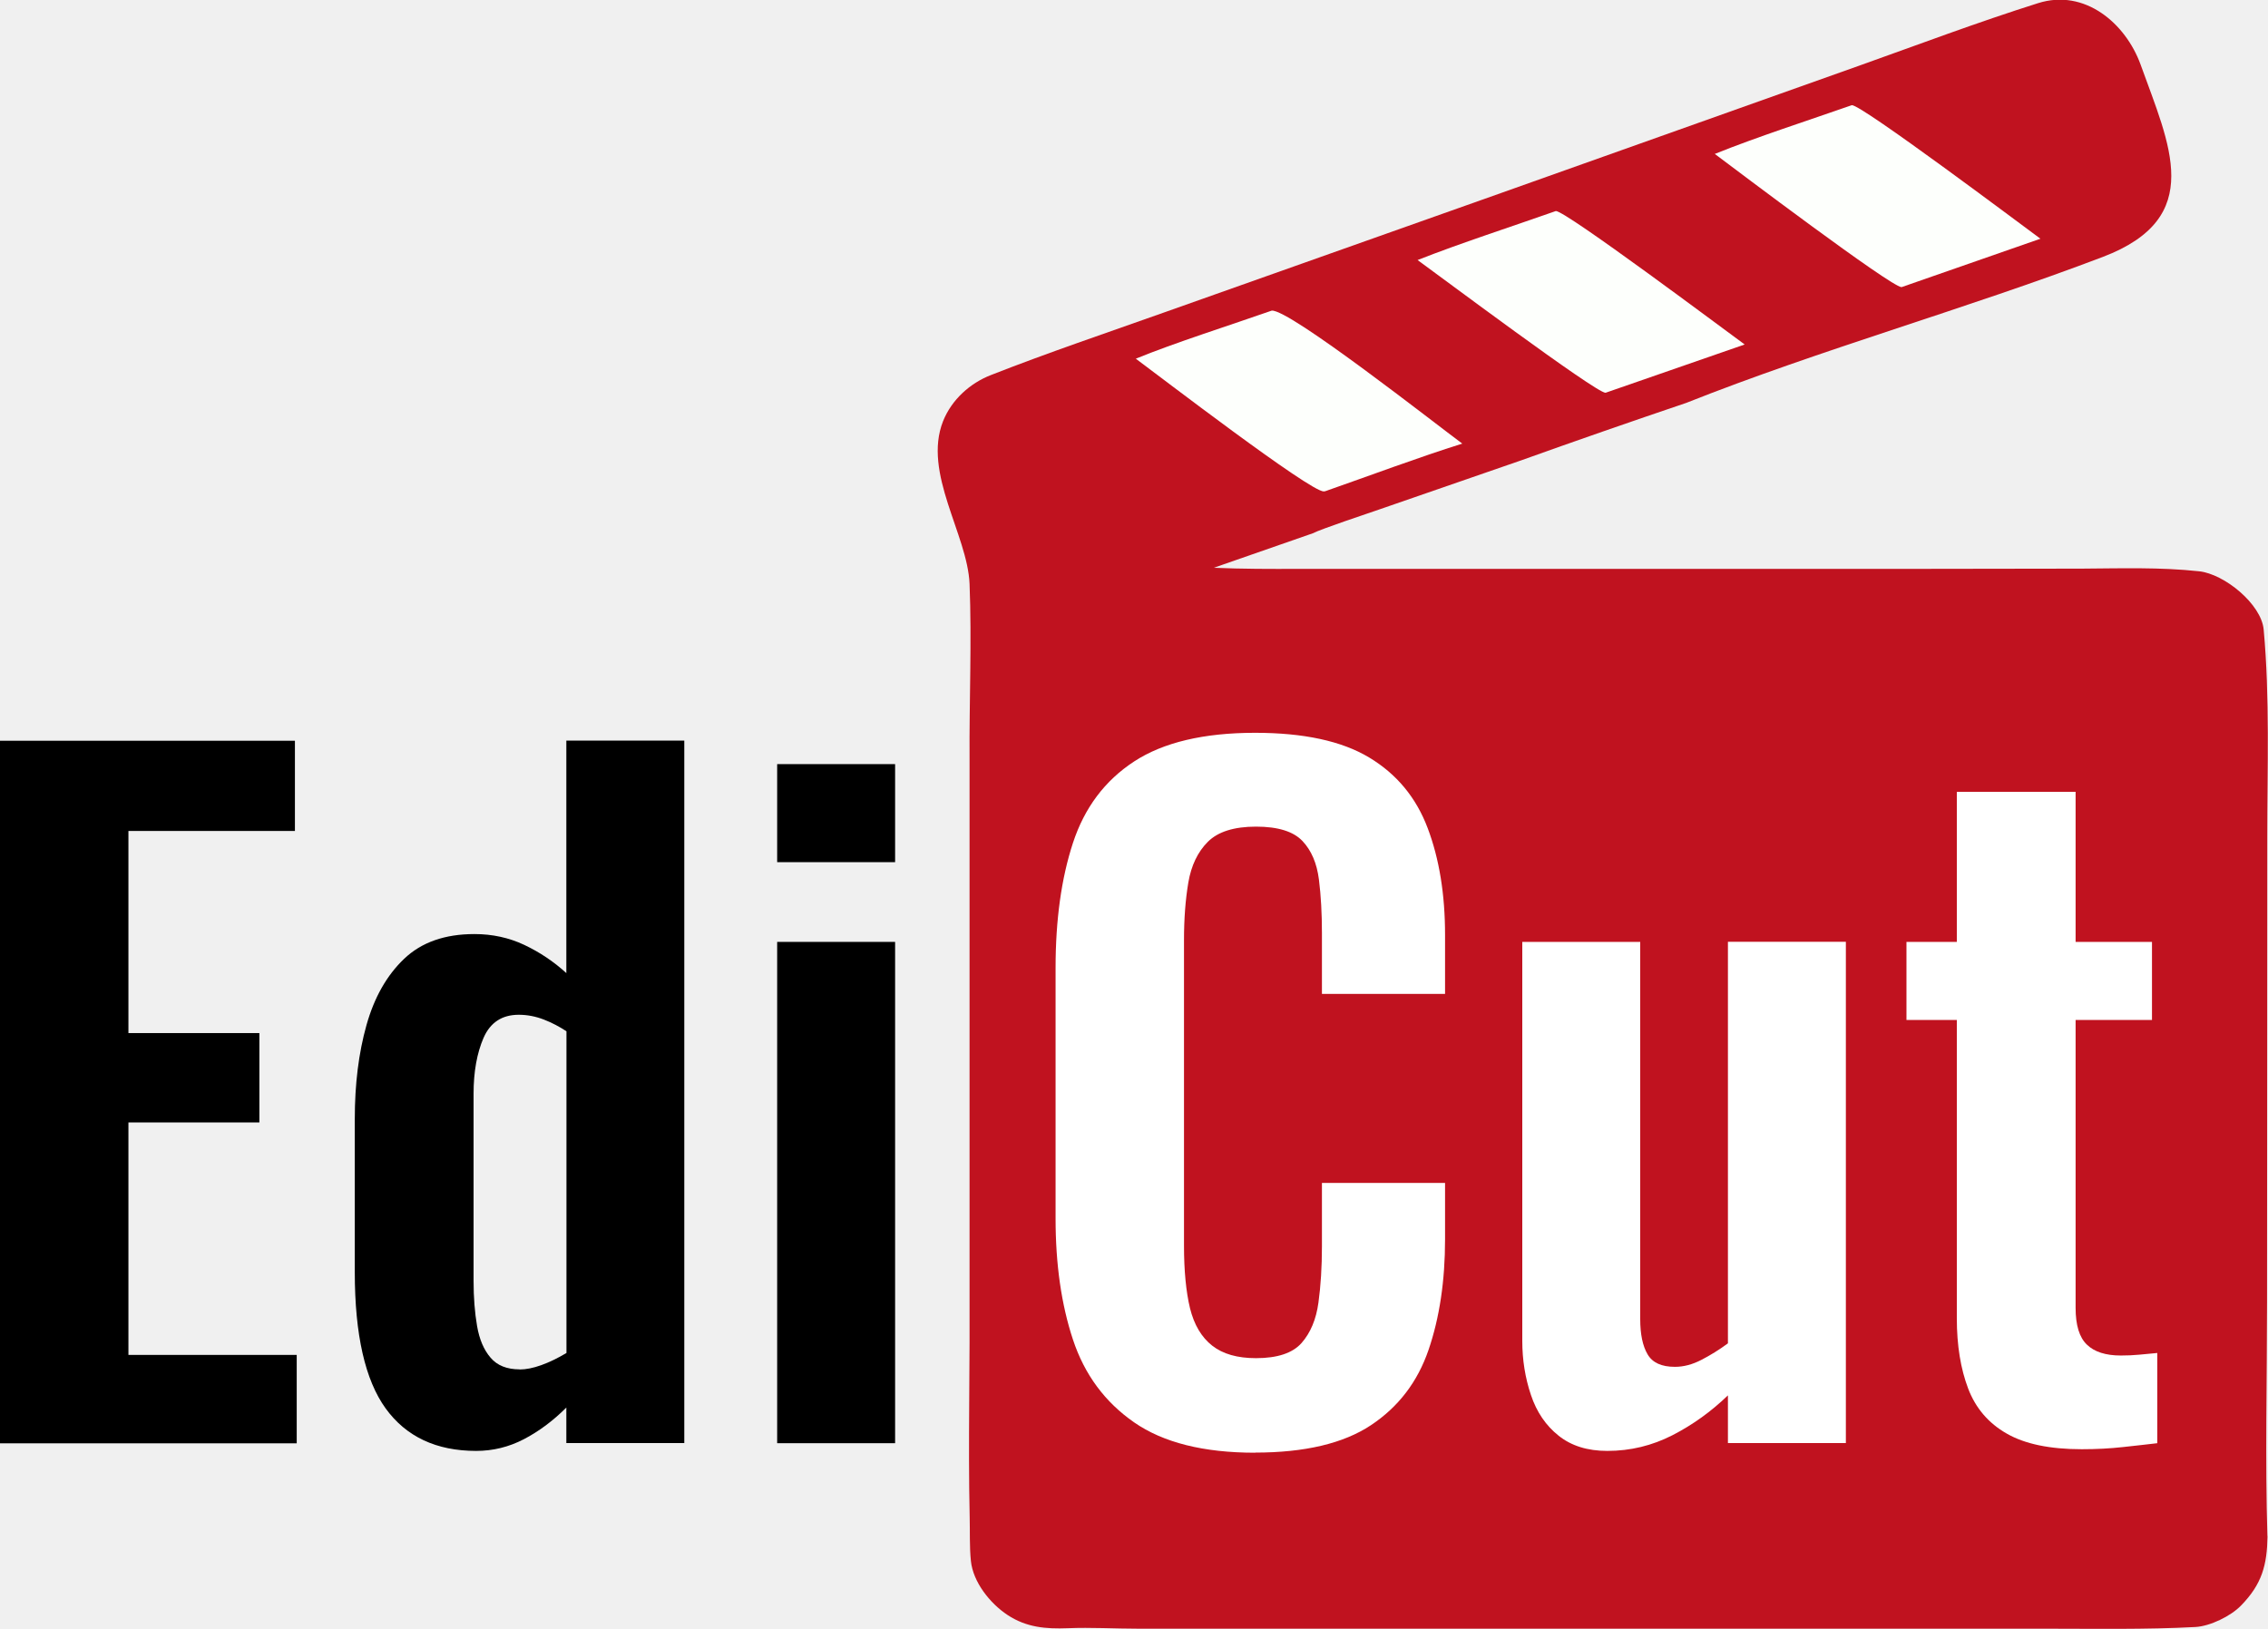
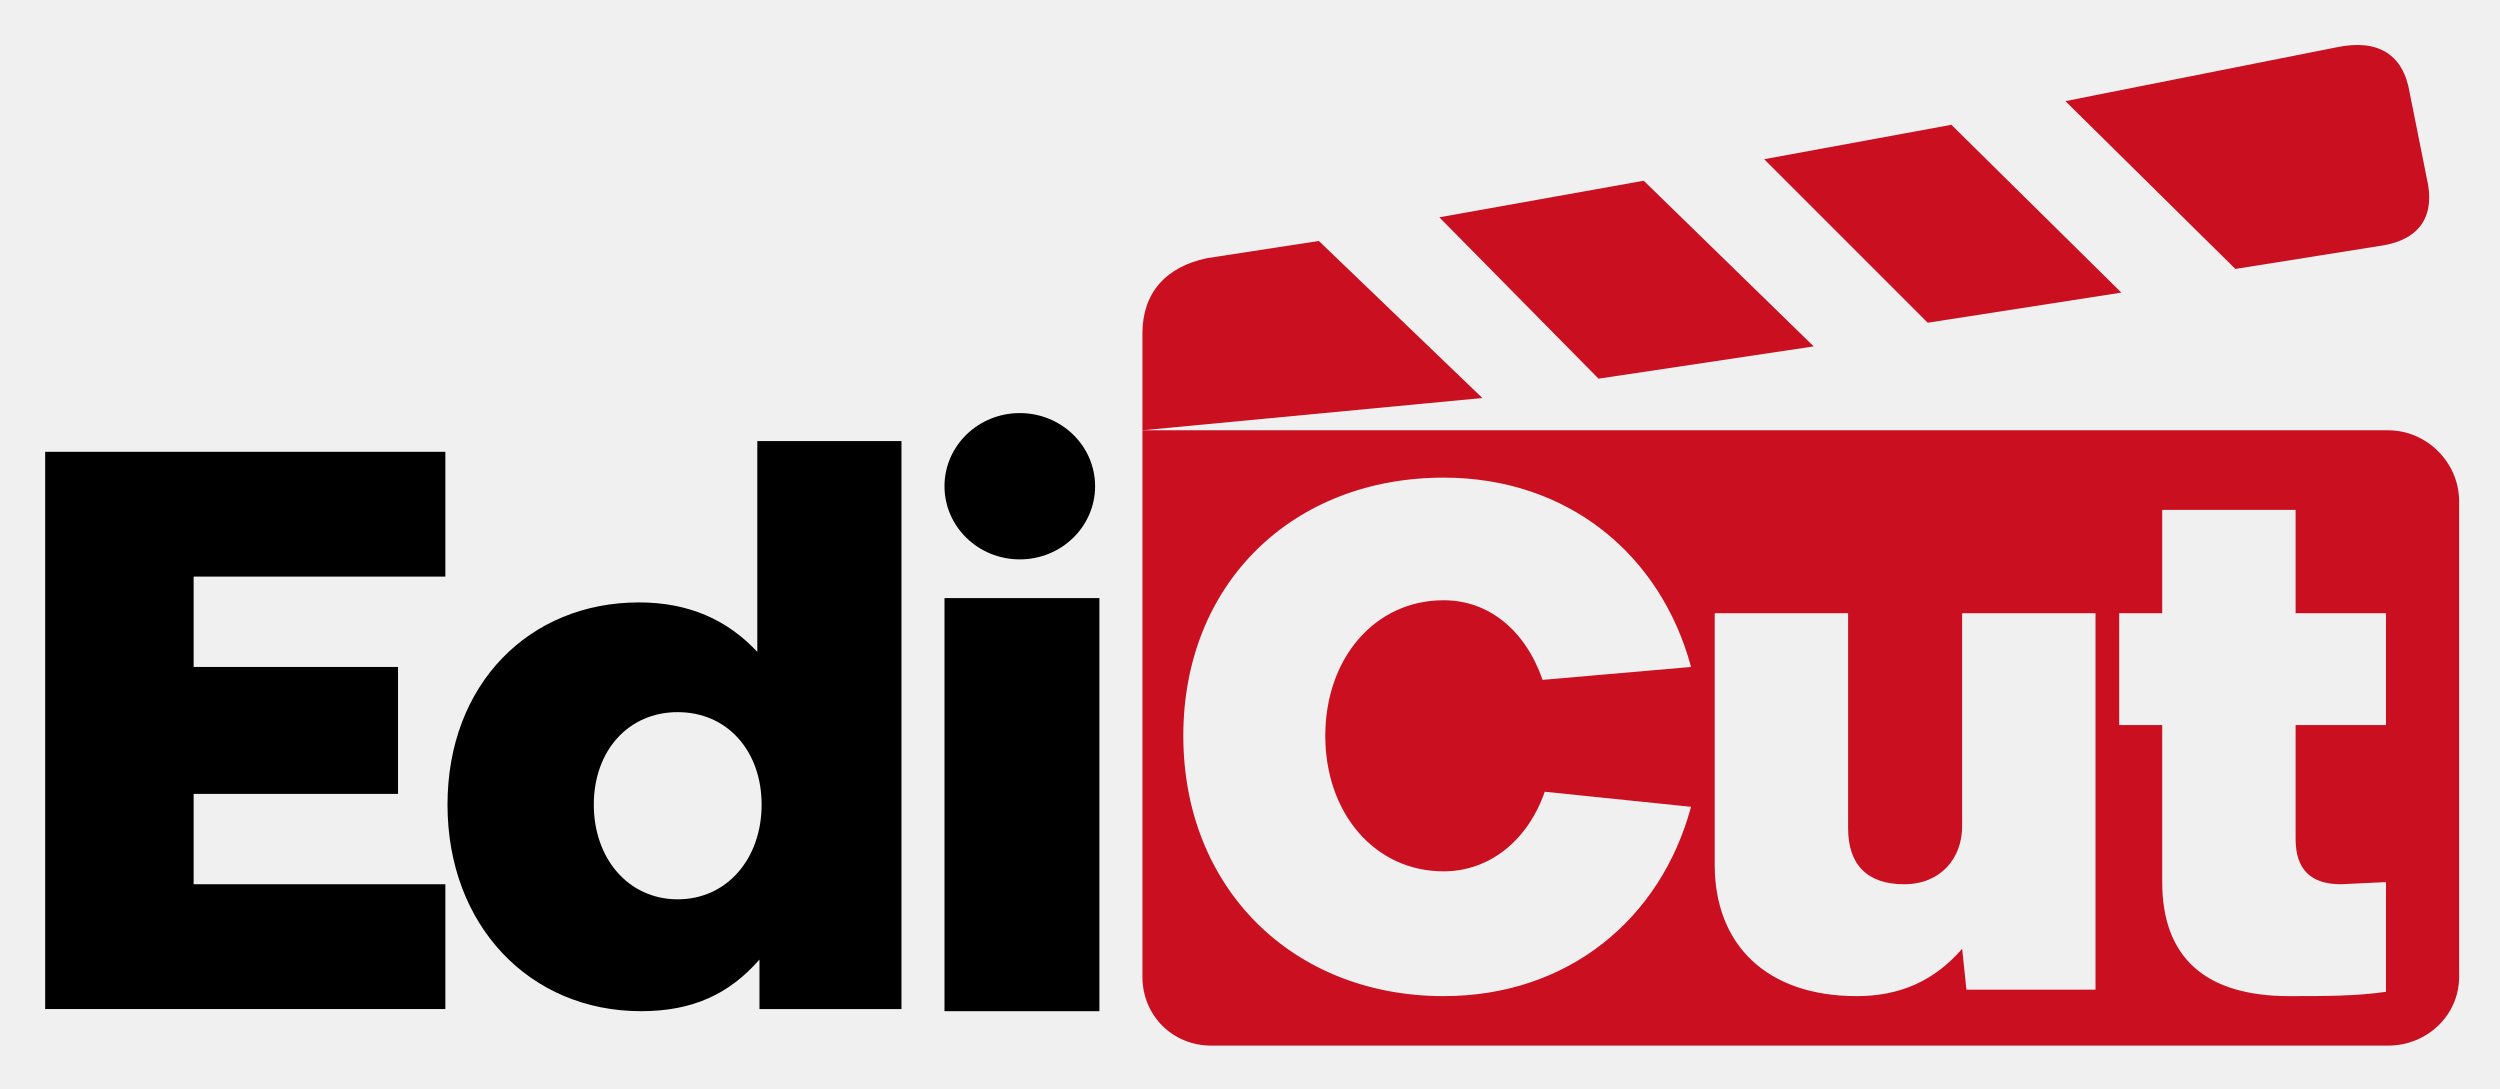
- <svg xmlns="http://www.w3.org/2000/svg" id="Layer_2" data-name="Layer 2" viewBox="0 0 188.26 135.24">
-   <defs>
-     <style>
-       .cls-1 {
-         fill: #000;
-       }
- 
-       .cls-1, .cls-2, .cls-3, .cls-4 {
-         stroke-width: 0px;
-       }
- 
-       .cls-2 {
-         fill: #fdfffc;
-       }
- 
-       .cls-3 {
-         fill: #fff;
-       }
- 
-       .cls-4 {
-         fill: #c0121f;
-       }
-     </style>
-   </defs>
-   <g id="Layer_1-2" data-name="Layer 1">
-     <g>
-       <g>
-         <path class="cls-4" d="M188.22,127.54c-.04,2.39-.45,3.97-2.2,5.76-.85.88-2.56,1.71-3.78,1.78-4.11.22-8.44.14-12.55.14h-24.29s-38.55,0-38.55,0c-4.13,0-8.25,0-12.38,0-1.93,0-3.91-.12-5.83-.04-1.82.07-3.44-.06-5.01-1.1-1.44-.95-2.86-2.72-3.04-4.49-.12-1.18-.07-2.45-.1-3.65-.07-3.12-.06-6.24-.04-9.37,0-1.68.03-3.36.03-5.05v-38.54s0-10.01,0-10.01c-.03-4.74.19-9.78,0-14.5-.17-4.08-3.9-9.2-2.2-13.5.72-1.8,2.25-3.16,3.97-3.83,4.71-1.85,9.68-3.53,14.44-5.22l27.95-9.91,29.61-10.53c4.94-1.76,9.95-3.65,14.93-5.22,3.86-1.22,7.25,1.66,8.5,5.09,2.39,6.67,5.46,12.71-3.13,15.98-11.32,4.31-23.37,7.67-34.58,12.12-4.58,1.55-9.15,3.14-13.7,4.77l-11.76,4.07c-.98.34-4.83,1.62-5.55,1.99l-8.21,2.86c2.43.1,4.67.1,7.09.09h51.19s13.78-.02,13.78-.02c3.26-.02,6.48-.13,9.73.22,2.12.23,5.16,2.73,5.36,4.83.52,5.63.3,11.56.3,17.25l-.02,38.58c0,6.23-.16,13.27.03,19.43Z" />
-         <path class="cls-2" d="M129.15,17.52c.86.02,13.89,9.78,15.67,11.08l-11.55,4.01c-.81.01-13.95-9.83-15.6-11.02,3.52-1.39,7.85-2.79,11.48-4.07Z" />
-         <path class="cls-2" d="M105.55,25.79c1.43-.18,13.71,9.48,15.83,11.04-3.66,1.15-7.71,2.67-11.37,3.95-.04,0-.08.02-.12.02-1.1.07-13.85-9.72-15.61-11.02,3.19-1.31,7.92-2.81,11.28-3.99Z" />
-         <path class="cls-2" d="M153.72,8.73c.85,0,13.98,9.86,15.65,11.09l-11.53,4.02c-.95-.07-13.71-9.72-15.5-11.06,3.41-1.38,7.87-2.82,11.38-4.05Z" />
-       </g>
-       <g>
-         <path class="cls-1" d="M0,119.82v-58.32h24.48v7.49h-13.82v16.78h10.87v7.42h-10.87v19.3h13.97v7.34H0Z" />
-         <path class="cls-1" d="M39.53,120.46c-3.31,0-5.82-1.18-7.52-3.53-1.7-2.35-2.56-6.12-2.56-11.3v-12.74c0-2.88.32-5.47.97-7.78s1.69-4.14,3.13-5.51c1.44-1.37,3.38-2.05,5.83-2.05,1.49,0,2.87.3,4.14.9,1.27.6,2.44,1.38,3.49,2.34v-19.3h9.79v58.32h-9.79v-2.95c-1.1,1.1-2.28,1.98-3.53,2.63-1.25.65-2.57.97-3.96.97ZM43.13,113.7c.53,0,1.13-.12,1.8-.36.67-.24,1.37-.58,2.09-1.01v-26.71c-.58-.38-1.2-.71-1.87-.97-.67-.26-1.37-.4-2.09-.4-1.39,0-2.36.64-2.92,1.91-.55,1.27-.83,2.82-.83,4.64v15.55c0,1.39.1,2.64.29,3.74.19,1.11.56,1.98,1.12,2.63.55.65,1.36.97,2.41.97Z" />
-         <path class="cls-1" d="M64.51,71.58v-8.14h9.79v8.14h-9.79ZM64.51,119.82v-41.62h9.79v41.62h-9.79Z" />
-         <path class="cls-3" d="M104.18,120.61c-4.27,0-7.62-.84-10.04-2.52-2.42-1.68-4.12-3.97-5.08-6.88-.96-2.9-1.44-6.25-1.44-10.04v-20.81c0-3.98.48-7.44,1.44-10.37.96-2.93,2.65-5.18,5.08-6.77,2.42-1.58,5.77-2.38,10.04-2.38,4.03,0,7.19.68,9.47,2.05,2.28,1.37,3.9,3.32,4.86,5.87.96,2.54,1.44,5.5,1.44,8.86v4.9h-10.22v-5.04c0-1.63-.08-3.12-.25-4.46-.17-1.34-.62-2.41-1.37-3.2-.75-.79-2.03-1.19-3.85-1.19s-3.16.42-4,1.26c-.84.84-1.38,1.97-1.62,3.38-.24,1.42-.36,3.01-.36,4.79v25.34c0,2.11.17,3.85.5,5.22.34,1.37.95,2.4,1.84,3.1.89.7,2.1,1.04,3.64,1.04,1.77,0,3.04-.42,3.78-1.26.74-.84,1.21-1.96,1.4-3.35.19-1.39.29-2.95.29-4.68v-5.26h10.22v4.68c0,3.46-.46,6.52-1.37,9.18-.91,2.66-2.51,4.75-4.79,6.26-2.28,1.51-5.48,2.27-9.61,2.27Z" />
-         <path class="cls-3" d="M133.41,120.46c-1.63,0-2.98-.42-4.03-1.26-1.06-.84-1.83-1.97-2.3-3.38-.48-1.42-.72-2.92-.72-4.5v-33.12h9.79v31.32c0,1.25.2,2.22.61,2.92.41.7,1.16,1.04,2.27,1.04.72,0,1.45-.19,2.2-.58.74-.38,1.48-.84,2.2-1.37v-33.34h9.79v41.62h-9.79v-3.96c-1.39,1.34-2.93,2.45-4.61,3.31-1.68.86-3.48,1.3-5.4,1.3Z" />
-         <path class="cls-3" d="M172.8,120.32c-2.64,0-4.72-.43-6.23-1.3-1.51-.86-2.58-2.11-3.2-3.74-.62-1.63-.94-3.58-.94-5.83v-24.77h-4.18v-6.48h4.18v-12.46h9.86v12.46h6.34v6.48h-6.34v23.9c0,1.44.31,2.46.94,3.06.62.6,1.56.9,2.81.9.53,0,1.04-.02,1.55-.07.5-.05,1-.09,1.48-.14v7.49c-.82.1-1.76.2-2.84.32-1.08.12-2.22.18-3.42.18Z" />
-       </g>
+ <svg xmlns="http://www.w3.org/2000/svg" width="1162" height="506" viewBox="0 0 1162 506" role="img" aria-labelledby="edicut-title">
+   <g transform="translate(-309 -178)">
+     <g fill="#C90F20">
+       <path id="slate-lead" d="M840 378V333c0-19 11-31 30-35l52-8 76 73-158 15Z" />
+       <path id="slate-stripe-1" d="m978 279 95-17 79 77-100 15-74-75Z" />
+       <path id="slate-stripe-2" d="m1129 252 87-16 79 78-90 14-76-76Z" />
+       <path id="slate-cap" d="m1269 225 126-25c19-4 31 3 34 21l8 40c4 17-3 28-20 31l-69 11-79-78Z" />
+       <path id="slate-body" d="M840 378h579c18 0 33 15 33 33v221c0 18-15 32-33 32H872c-18 0-32-14-32-32V378Z M1095 488l-69 6c-8-23-25-37-46-37-32 0-55 27-55 63s23 63 55 63c21 0 39-14 47-37l68 7c-14 52-57 88-115 88-70 0-121-50-121-121s51-120 121-120c58 0 101 36 115 88Z M1106 463h62v100c0 17 9 26 26 26s27-12 27-27v-99h62v175h-60l-2-19c-13 15-29 22-49 22-42 0-66-24-66-61V463Z M1314 415h62v48h42v52h-42v53c0 14 7 21 21 21l21-1v51c-14 2-28 2-45 2-39 0-59-18-59-53v-73h-20v-52h20v-48Z" fill-rule="evenodd" />
+     </g>
+     <g fill="#000000">
+       <path id="letter-E" d="M330 388h186v58H399v42h95v59h-95v42h117v58H330V388Z" />
+       <path id="letter-d" fill-rule="evenodd" d="M661 383h67v264h-66v-23c-14 16-31 24-55 24-52 0-90-40-90-96s38-94 89-94c23 0 41 8 55 23v-98Zm-37 126c-23 0-39 18-39 43s16 44 39 44 39-19 39-44-16-43-39-43Z" />
+       <path id="letter-i-dot" d="M818 404a35 34 0 1 1-70 0 35 34 0 1 1 70 0Z" />
+       <path id="letter-i-stem" d="M748 456h72v192h-72V456Z" />
    </g>
  </g>
</svg>
